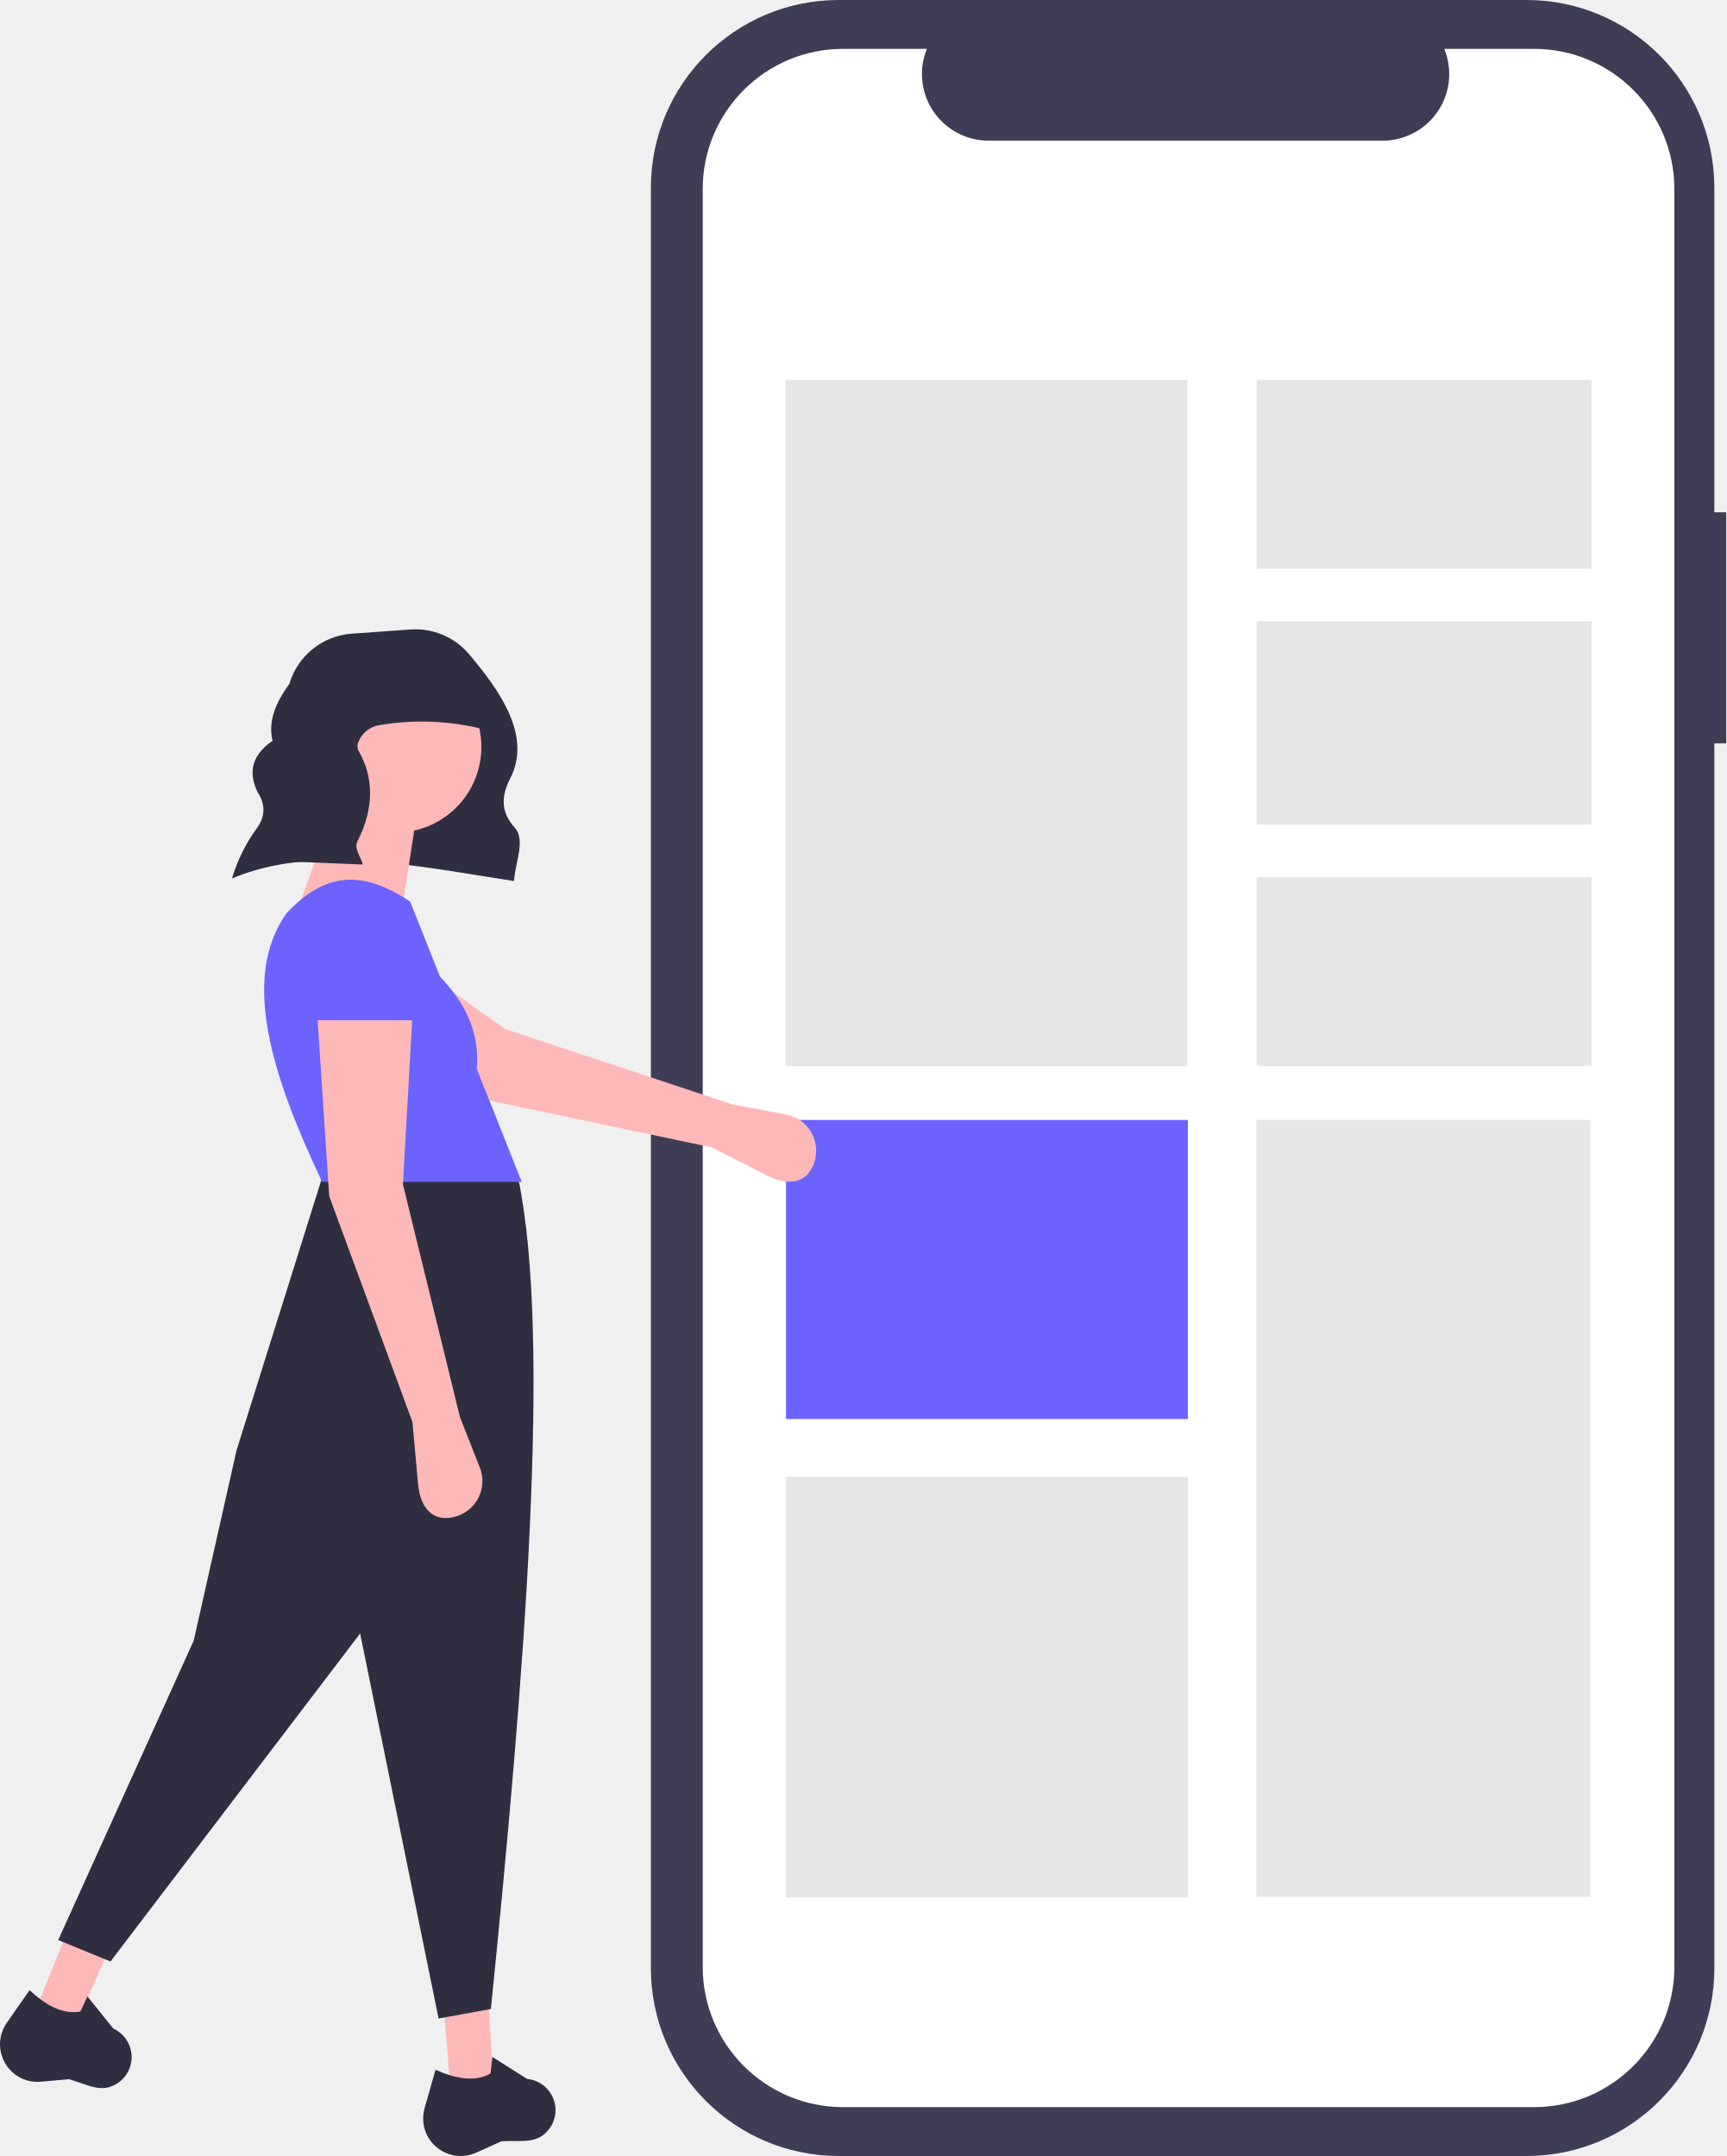
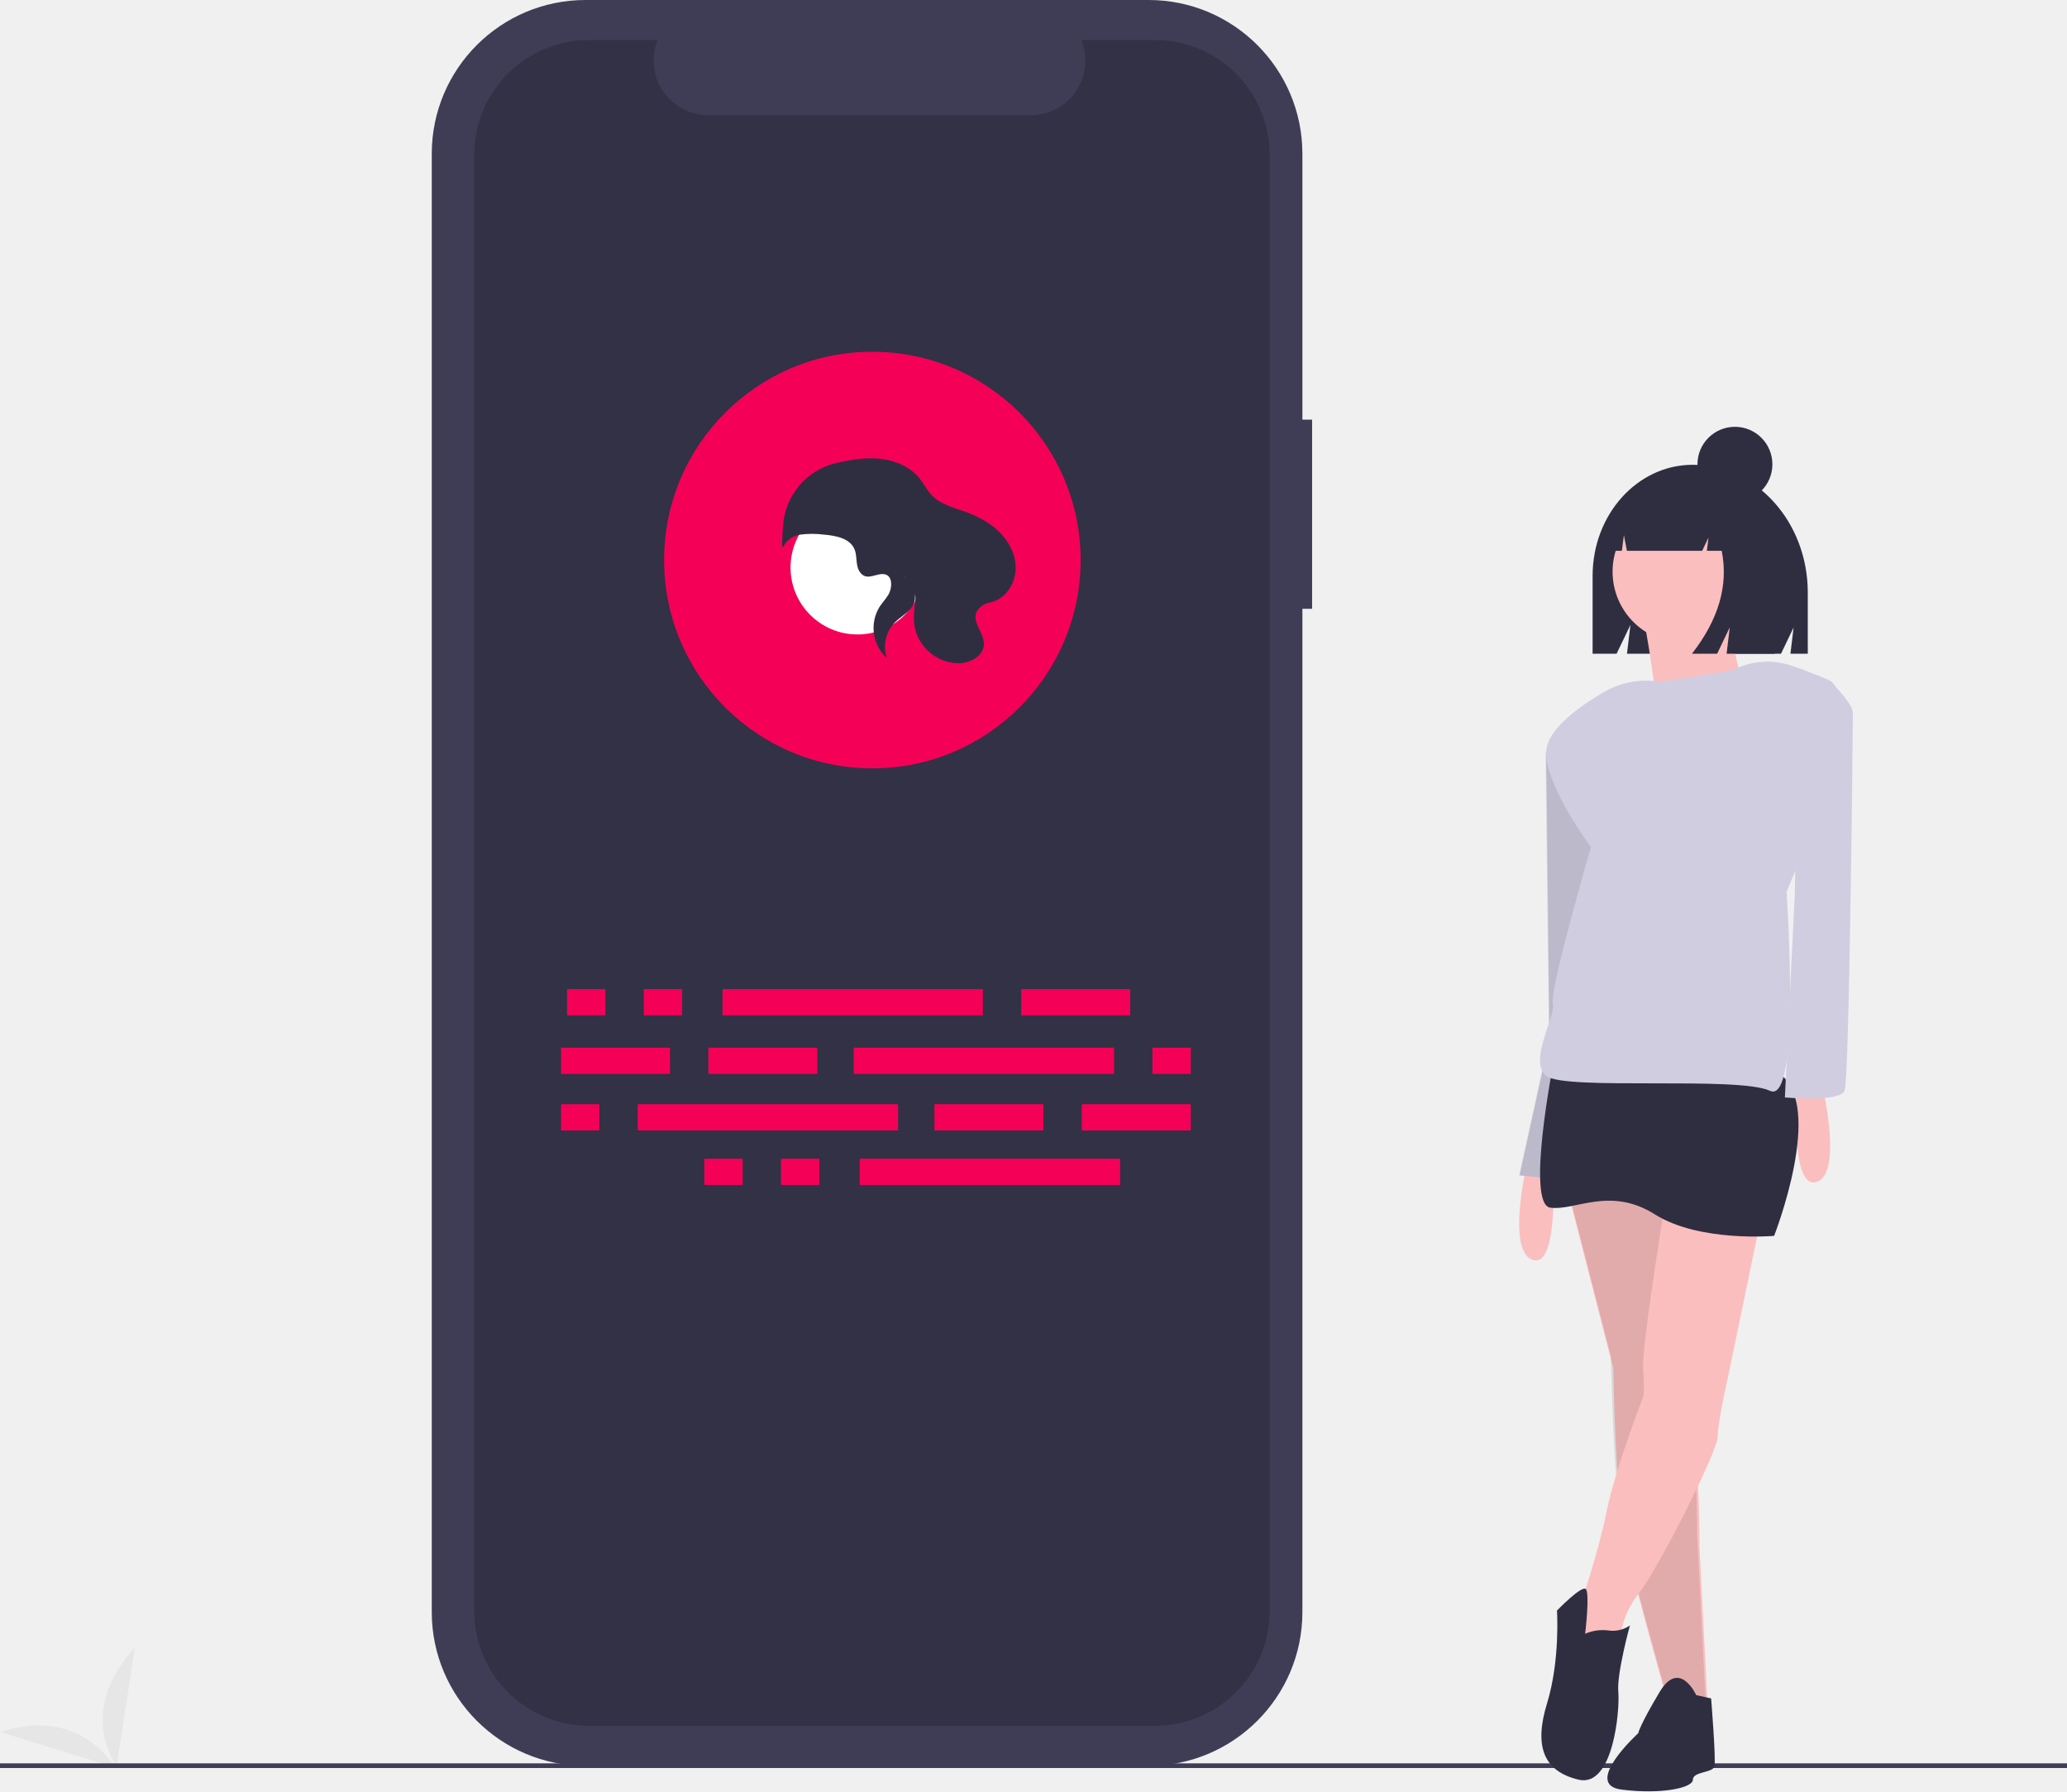
- <svg xmlns="http://www.w3.org/2000/svg" id="fca56bc5-77d4-406d-ad66-27bb6fa058ef" data-name="Layer 1" width="582.54" height="727.778" viewBox="0 0 582.54 727.778">
-   <path d="M891.27,259.058h-3.999V149.513A63.402,63.402,0,0,0,823.87,86.111H591.783a63.402,63.402,0,0,0-63.402,63.402V750.487A63.402,63.402,0,0,0,591.783,813.889H823.869a63.402,63.402,0,0,0,63.402-63.402V337.034h3.999Z" transform="translate(-308.7298 -86.11098)" fill="#3f3d56" />
-   <path d="M826.428,102.606h-30.295a22.495,22.495,0,0,1-20.827,30.991H642.346a22.495,22.495,0,0,1-20.827-30.991h-28.296a47.348,47.348,0,0,0-47.348,47.348V750.046a47.348,47.348,0,0,0,47.348,47.348H826.428a47.348,47.348,0,0,0,47.348-47.348h0V149.954A47.348,47.348,0,0,0,826.428,102.606Z" transform="translate(-308.7298 -86.11098)" fill="#fff" />
-   <rect x="265.088" y="128.247" width="135.604" height="231.657" fill="#e6e6e6" />
-   <rect x="423.99" y="378.051" width="112.706" height="262.268" fill="#e6e6e6" />
-   <rect x="424.1" y="128.247" width="113.004" height="63.766" fill="#e6e6e6" />
-   <rect x="424.1" y="209.771" width="113.004" height="68.609" fill="#e6e6e6" />
-   <rect x="424.1" y="296.138" width="113.004" height="63.766" fill="#e6e6e6" />
-   <rect x="265.256" y="378.051" width="135.604" height="100.955" fill="#6c63ff" />
-   <rect x="265.256" y="498.576" width="135.604" height="141.955" fill="#e6e6e6" />
-   <path d="M548.857,473.402l18.875,9.585c6.737,3.421,13.239,2.836,15.728-4.297v0a12.481,12.481,0,0,0-9.493-16.382l-17.939-3.349-76.829-25.49L432.659,400.467,415.598,427.648l53.776,29.018Z" transform="translate(-308.7298 -86.11098)" fill="#ffb8b8" />
-   <polygon points="152.018 705.436 166.459 703.029 164.854 675.751 149.611 675.751 152.018 705.436" fill="#ffb8b8" />
-   <polygon points="11.857 678.794 25.833 683.153 36.695 658.08 23.087 651.21 11.857 678.794" fill="#ffb8b8" />
-   <path d="M387.016,382.657c27.497-11.695,61.744-4.285,95.191.858.311-6.228,4.084-13.808.132-18.153-4.801-5.279-4.359-10.825-1.47-16.404,7.388-14.265-3.197-29.444-13.884-42.065a23.669,23.669,0,0,0-19.755-8.292l-19.797,1.414a23.709,23.709,0,0,0-21.053,16.946v0c-4.727,6.429-7.257,12.841-5.664,19.219-7.081,4.839-8.27,10.68-5.089,17.264,2.698,4.146,2.669,8.182-.123,12.106a55.891,55.891,0,0,0-8.31,16.506Z" transform="translate(-308.7298 -86.11098)" fill="#2f2e41" />
-   <path d="M328.37,741.003l17.65,7.221L430.261,637.508l26.476,129.971,17.65-3.209c11.322-112.052,20.555-226.344,9.226-280.4l-65.386-2.808-29.685,94.67-14.441,64.183Z" transform="translate(-308.7298 -86.11098)" fill="#2f2e41" />
-   <path d="M461.542,813.608h0a12.672,12.672,0,0,0,7.855-.835l8.579-3.86c7.193-.369,12.091,1.063,16.096-4.163a10.496,10.496,0,0,0,1.225-10.582h0a10.569,10.569,0,0,0-8.631-6.28l-11.783-7.425-.618,5.566c-5.385,3.051-11.779,1.733-18.554-1.237l-3.698,12.944A12.672,12.672,0,0,0,461.542,813.608Z" transform="translate(-308.7298 -86.11098)" fill="#2f2e41" />
-   <path d="M314.869,787.056h0a12.672,12.672,0,0,0,7.701,1.761l9.367-.865c6.923,1.987,11.091,4.932,16.576,1.29a10.496,10.496,0,0,0,4.595-9.61h0a10.569,10.569,0,0,0-6.124-8.743l-8.733-10.849-2.392,5.064c-6.084,1.137-11.704-2.186-17.147-7.195l-7.701,11.041A12.672,12.672,0,0,0,314.869,787.056Z" transform="translate(-308.7298 -86.11098)" fill="#2f2e41" />
-   <circle cx="133.565" cy="252.143" r="28.882" fill="#ffb8b8" />
-   <polygon points="98.264 313.117 135.972 305.094 140.786 273.805 114.31 268.189 98.264 313.117" fill="#ffb8b8" />
-   <path d="M417.424,485.073h67.392l-15.19-38.138c1.104-13.123-4.458-22.775-12.418-31.178l-10.099-25.355c-16.317-10.739-28.619-9.937-41.719,4.011C389.858,416.405,400.609,449.462,417.424,485.073Z" transform="translate(-308.7298 -86.11098)" fill="#6c63ff" />
-   <path d="M447.911,566.104l1.917,21.082c.684,7.525,4.636,12.721,12.001,11.037h0a12.481,12.481,0,0,0,8.828-16.75l-6.7-16.974-19.255-78.624,3.209-56.962H415.819l4.011,60.974Z" transform="translate(-308.7298 -86.11098)" fill="#ffb8b8" />
-   <path d="M397.307,376.557c3.105-28.136,11.062-52.095,24.87-71.017l2.067-.069v-.511l6.712.286,18.663-.627c-.437.454-.854.911-1.276,1.367l13.608.579,12.837,26.476a85.266,85.266,0,0,0-37.995-2.157,9.087,9.087,0,0,0-7.101,5.658,3.38,3.38,0,0,0,.024,2.974c5.395,9.41,5.126,19.744-.357,30.594-1.197,2.368,1.101,5.22,1.822,7.833Z" transform="translate(-308.7298 -86.11098)" fill="#2f2e41" />
-   <path d="M413.413,430.517H450.318l-2.587-24.075a16.701,16.701,0,0,0-15.853-15.999h0a16.701,16.701,0,0,0-17.522,16.026Z" transform="translate(-308.7298 -86.11098)" fill="#6c63ff" />
+ <svg xmlns="http://www.w3.org/2000/svg" id="b445ccda-90ce-4f31-a390-0b1031309e06" data-name="Layer 1" width="888" height="769.428" viewBox="0 0 888 769.428">
+   <path d="M205.231,824.372S190.829,797.789,156,809.284Z" transform="translate(-156 -65.28579)" fill="#e6e6e6" />
+   <path d="M206.099,823.722s-17.811-22.639,7.896-50.882Z" transform="translate(-156 -65.28579)" fill="#e6e6e6" />
+   <rect y="757.412" width="888" height="2" fill="#3f3d56" />
+   <path d="M829.872,578.328l19.227,74.772s.712,52.697,4.985,73.348,18.515,70.5,18.515,70.5l17.091,2.848-3.561-69.787s0-42.015-3.561-51.272-10.682-103.969-10.682-103.969Z" transform="translate(-156 -65.28579)" fill="#fbbebe" />
+   <path d="M828.872,573.328l19.227,74.772s.712,52.697,4.985,73.348,18.515,70.5,18.515,70.5l17.091,2.848-3.561-69.787s0-42.015-3.561-51.272-10.682-103.969-10.682-103.969Z" transform="translate(-156 -65.28579)" opacity="0.1" />
+   <path d="M883.179,264.928h-0c-23.737,0-42.98,21.355-42.98,47.698v33.469h10.293l5.959-12.4-1.49,12.4h66.162l5.418-11.273-1.354,11.273H932.637v-26.279C932.637,289.503,910.494,264.928,883.179,264.928Z" transform="translate(-156 -65.28579)" fill="#2f2e41" />
+   <path d="M811.713,566.578s-8.545,36.318,2.848,39.879,8.545-39.879,8.545-39.879Z" transform="translate(-156 -65.28579)" fill="#fbbebe" />
+   <polygon points="669.955 316.854 664.258 323.263 665.683 446.46 652.864 504.853 681.349 507.702 695.591 390.202 691.319 330.384 669.955 316.854" fill="#d0cde1" />
+   <polygon points="669.697 316.854 664 323.263 665.424 446.46 652.606 504.853 681.091 507.702 695.333 390.202 691.06 330.384 669.697 316.854" opacity="0.1" />
+   <circle cx="723.376" cy="245.535" r="30.597" fill="#fbbebe" />
+   <path d="M861.834,329.18s8.975,46.508,4.896,51.403,43.244-8.975,43.244-8.975-15.503-31.821-7.343-49.771Z" transform="translate(-156 -65.28579)" fill="#fbbebe" />
+   <path d="M939.182,533.109s8.545,36.318-2.848,39.879-8.545-39.879-8.545-39.879Z" transform="translate(-156 -65.28579)" fill="#fbbebe" />
+   <path d="M873.311,569.783s-12.106,72.636-11.394,83.318,0,12.106,0,12.106-12.106,31.333-15.667,49.136-11.394,40.591-11.394,40.591-9.258,20.651-1.424,20.651,18.515-2.848,18.515-2.848a36.367,36.367,0,0,1,7.833-22.671c8.545-10.798,34.182-61.359,34.182-67.768s4.273-24.924,4.273-24.924l16.379-79.045Z" transform="translate(-156 -65.28579)" fill="#fbbebe" />
+   <path d="M823.463,521.359s-12.106,61.242-1.424,62.666,25.636-9.258,44.863,2.848,51.272,9.258,51.272,9.258,22.076-56.257,2.136-69.787S823.463,521.359,823.463,521.359Z" transform="translate(-156 -65.28579)" fill="#2f2e41" />
+   <path d="M836.993,767.039a18.969,18.969,0,0,1,9.97-1.424,13.005,13.005,0,0,0,9.258-2.136s-5.697,20.651-4.985,28.485-2.136,41.303-17.091,37.742-19.227-14.242-13.53-32.757,4.273-39.879,4.273-39.879,10.393-10.735,12.318-9.284S836.993,767.039,836.993,767.039Z" transform="translate(-156 -65.28579)" fill="#2f2e41" />
+   <path d="M884.705,793.388s-7.121-15.667-15.667-1.424-9.258,17.803-9.258,17.803-24.212,22.076-7.121,24.212,30.621-.712,30.621-4.273,8.545-2.848,9.258-5.697-1.424-29.197-1.424-29.197Z" transform="translate(-156 -65.28579)" fill="#2f2e41" />
+   <path d="M900.728,352.943h0s-29.909,5.697-33.469,4.985a17.675,17.675,0,0,0-2.427-.257A35.988,35.988,0,0,0,844.953,362.6c-9.917,5.76-24.695,16.012-24.695,25.949,0,14.954,19.227,40.591,19.227,40.591s-17.803,61.242-16.379,66.939-10.682,24.924-2.848,31.333,82.606,0,96.136,6.409,7.121-85.454,7.121-85.454,36.318-83.318,17.803-91.151c-5.991-2.535-11.162-4.473-15.416-5.935A32.589,32.589,0,0,0,900.728,352.943Z" transform="translate(-156 -65.28579)" fill="#d0cde1" />
+   <path d="M928.5,357.928l16.34,2.7S952,367.898,952,371.458s-1.424,157.378-3.561,162.363-25.636,2.848-25.636,2.848l4.273-87.59Z" transform="translate(-156 -65.28579)" fill="#d0cde1" />
+   <path d="M895.397,278.068a22.541,22.541,0,0,0-17.785-9.076H876.768c-16.269,0-29.458,14.722-29.458,32.882v0h5.451l.88-6.701,1.291,6.701h32.332l2.709-5.669-.677,5.669h6.361q4.452,22.111-12.794,44.221H893.698l5.418-11.339-1.354,11.339h20.655l4.063-26.079C922.479,300.485,911.131,283.923,895.397,278.068Z" transform="translate(-156 -65.28579)" fill="#2f2e41" />
+   <circle cx="745.336" cy="199.43" r="16.098" fill="#2f2e41" />
+   <path d="M719.687,245.529h-4.167V131.362A66.077,66.077,0,0,0,649.443,65.286H407.565a66.077,66.077,0,0,0-66.077,66.077V757.69a66.077,66.077,0,0,0,66.077,66.077H649.443a66.077,66.077,0,0,0,66.077-66.077V326.795h4.167Z" transform="translate(-156 -65.28579)" fill="#3f3d56" />
+   <path d="M652.109,82.477h-31.573a23.444,23.444,0,0,1-21.706,32.298H460.262a23.444,23.444,0,0,1-21.706-32.298H409.067a49.345,49.345,0,0,0-49.345,49.345V757.231a49.345,49.345,0,0,0,49.345,49.345H652.109a49.345,49.345,0,0,0,49.345-49.345V131.822A49.345,49.345,0,0,0,652.109,82.477Z" transform="translate(-156 -65.28579)" opacity="0.2" />
+   <rect x="594.724" y="490.149" width="46.824" height="11.273" transform="translate(1080.272 926.2838) rotate(-180)" fill="#f50057" />
+   <rect x="432.573" y="490.149" width="16.475" height="11.273" transform="translate(725.6215 926.2838) rotate(-180)" fill="#f50057" />
+   <rect x="399.623" y="490.149" width="16.475" height="11.273" transform="translate(659.7207 926.2838) rotate(-180)" fill="#f50057" />
+   <rect x="466.391" y="490.149" width="111.858" height="11.273" transform="translate(888.6395 926.2838) rotate(-180)" fill="#f50057" />
+   <rect x="491.537" y="562.986" width="16.475" height="11.273" transform="translate(843.5495 1071.959) rotate(-180)" fill="#f50057" />
+   <rect x="458.587" y="562.986" width="16.475" height="11.273" transform="translate(777.6486 1071.959) rotate(-180)" fill="#f50057" />
+   <rect x="525.355" y="562.986" width="111.858" height="11.273" transform="translate(1006.567 1071.959) rotate(-180)" fill="#f50057" />
+   <rect x="460.321" y="515.295" width="46.824" height="11.273" transform="translate(811.4661 976.5766) rotate(-180)" fill="#f50057" />
+   <rect x="397.021" y="515.295" width="46.824" height="11.273" transform="translate(684.867 976.5766) rotate(-180)" fill="#f50057" />
+   <rect x="651.087" y="515.295" width="16.475" height="11.273" transform="translate(1162.649 976.5766) rotate(-180)" fill="#f50057" />
+   <rect x="522.753" y="515.295" width="111.858" height="11.273" transform="translate(1001.365 976.5766) rotate(-180)" fill="#f50057" />
+   <rect x="401.438" y="474.288" width="46.824" height="11.273" fill="#f50057" />
+   <rect x="464.738" y="474.288" width="46.824" height="11.273" fill="#f50057" />
+   <rect x="241.021" y="474.288" width="16.475" height="11.273" fill="#f50057" />
+   <rect x="273.972" y="474.288" width="111.858" height="11.273" fill="#f50057" />
+   <circle cx="374.773" cy="240.562" r="89.47" fill="#f50057" />
+   <circle cx="368.383" cy="243.757" r="28.758" fill="#fff" />
+   <path d="M525.257,310.765c-1.789-2.754-.885-6.499-2.14-9.534-1.971-4.766-8.095-5.883-13.234-6.318a39.445,39.445,0,0,0-10.254.027,9.841,9.841,0,0,0-7.111,5.156c-.76,1.525-.568-3.253-.081-9.386a29.646,29.646,0,0,1,22.736-26.522q.109-.026.216-.05c6.257-1.443,12.709-2.506,19.086-1.756s12.734,3.502,16.714,8.541c1.819,2.303,3.105,5.019,5.136,7.138,3.568,3.723,8.857,5.078,13.715,6.805,5.495,1.954,10.836,4.634,15.039,8.677s7.182,9.583,7.27,15.414c.103,6.802-4.224,13.821-11.196,15.162a7.827,7.827,0,0,0-3.343,1.443c-6.657,5.162.937,10.565.884,16.376-.044,4.849-5.442,8.009-10.285,8.235A19.516,19.516,0,0,1,548.971,334.731c-.73-3.979-.166-8.066.309-12.084.544-4.599-9.36-15.428-2.818-7.491a11.383,11.383,0,0,1,2.501,5.267c1.089,6.341-4.682,8.474-8.32,11.988a15.078,15.078,0,0,0-3.65,15.52,17.383,17.383,0,0,1-3.159-21.952c1.172-1.798,2.682-3.362,3.794-5.197,1.735-2.865,2.213-9.095-2.642-8.924C531.52,311.98,527.92,314.865,525.257,310.765Z" transform="translate(-156 -65.28579)" fill="#2f2e41" />
</svg>
